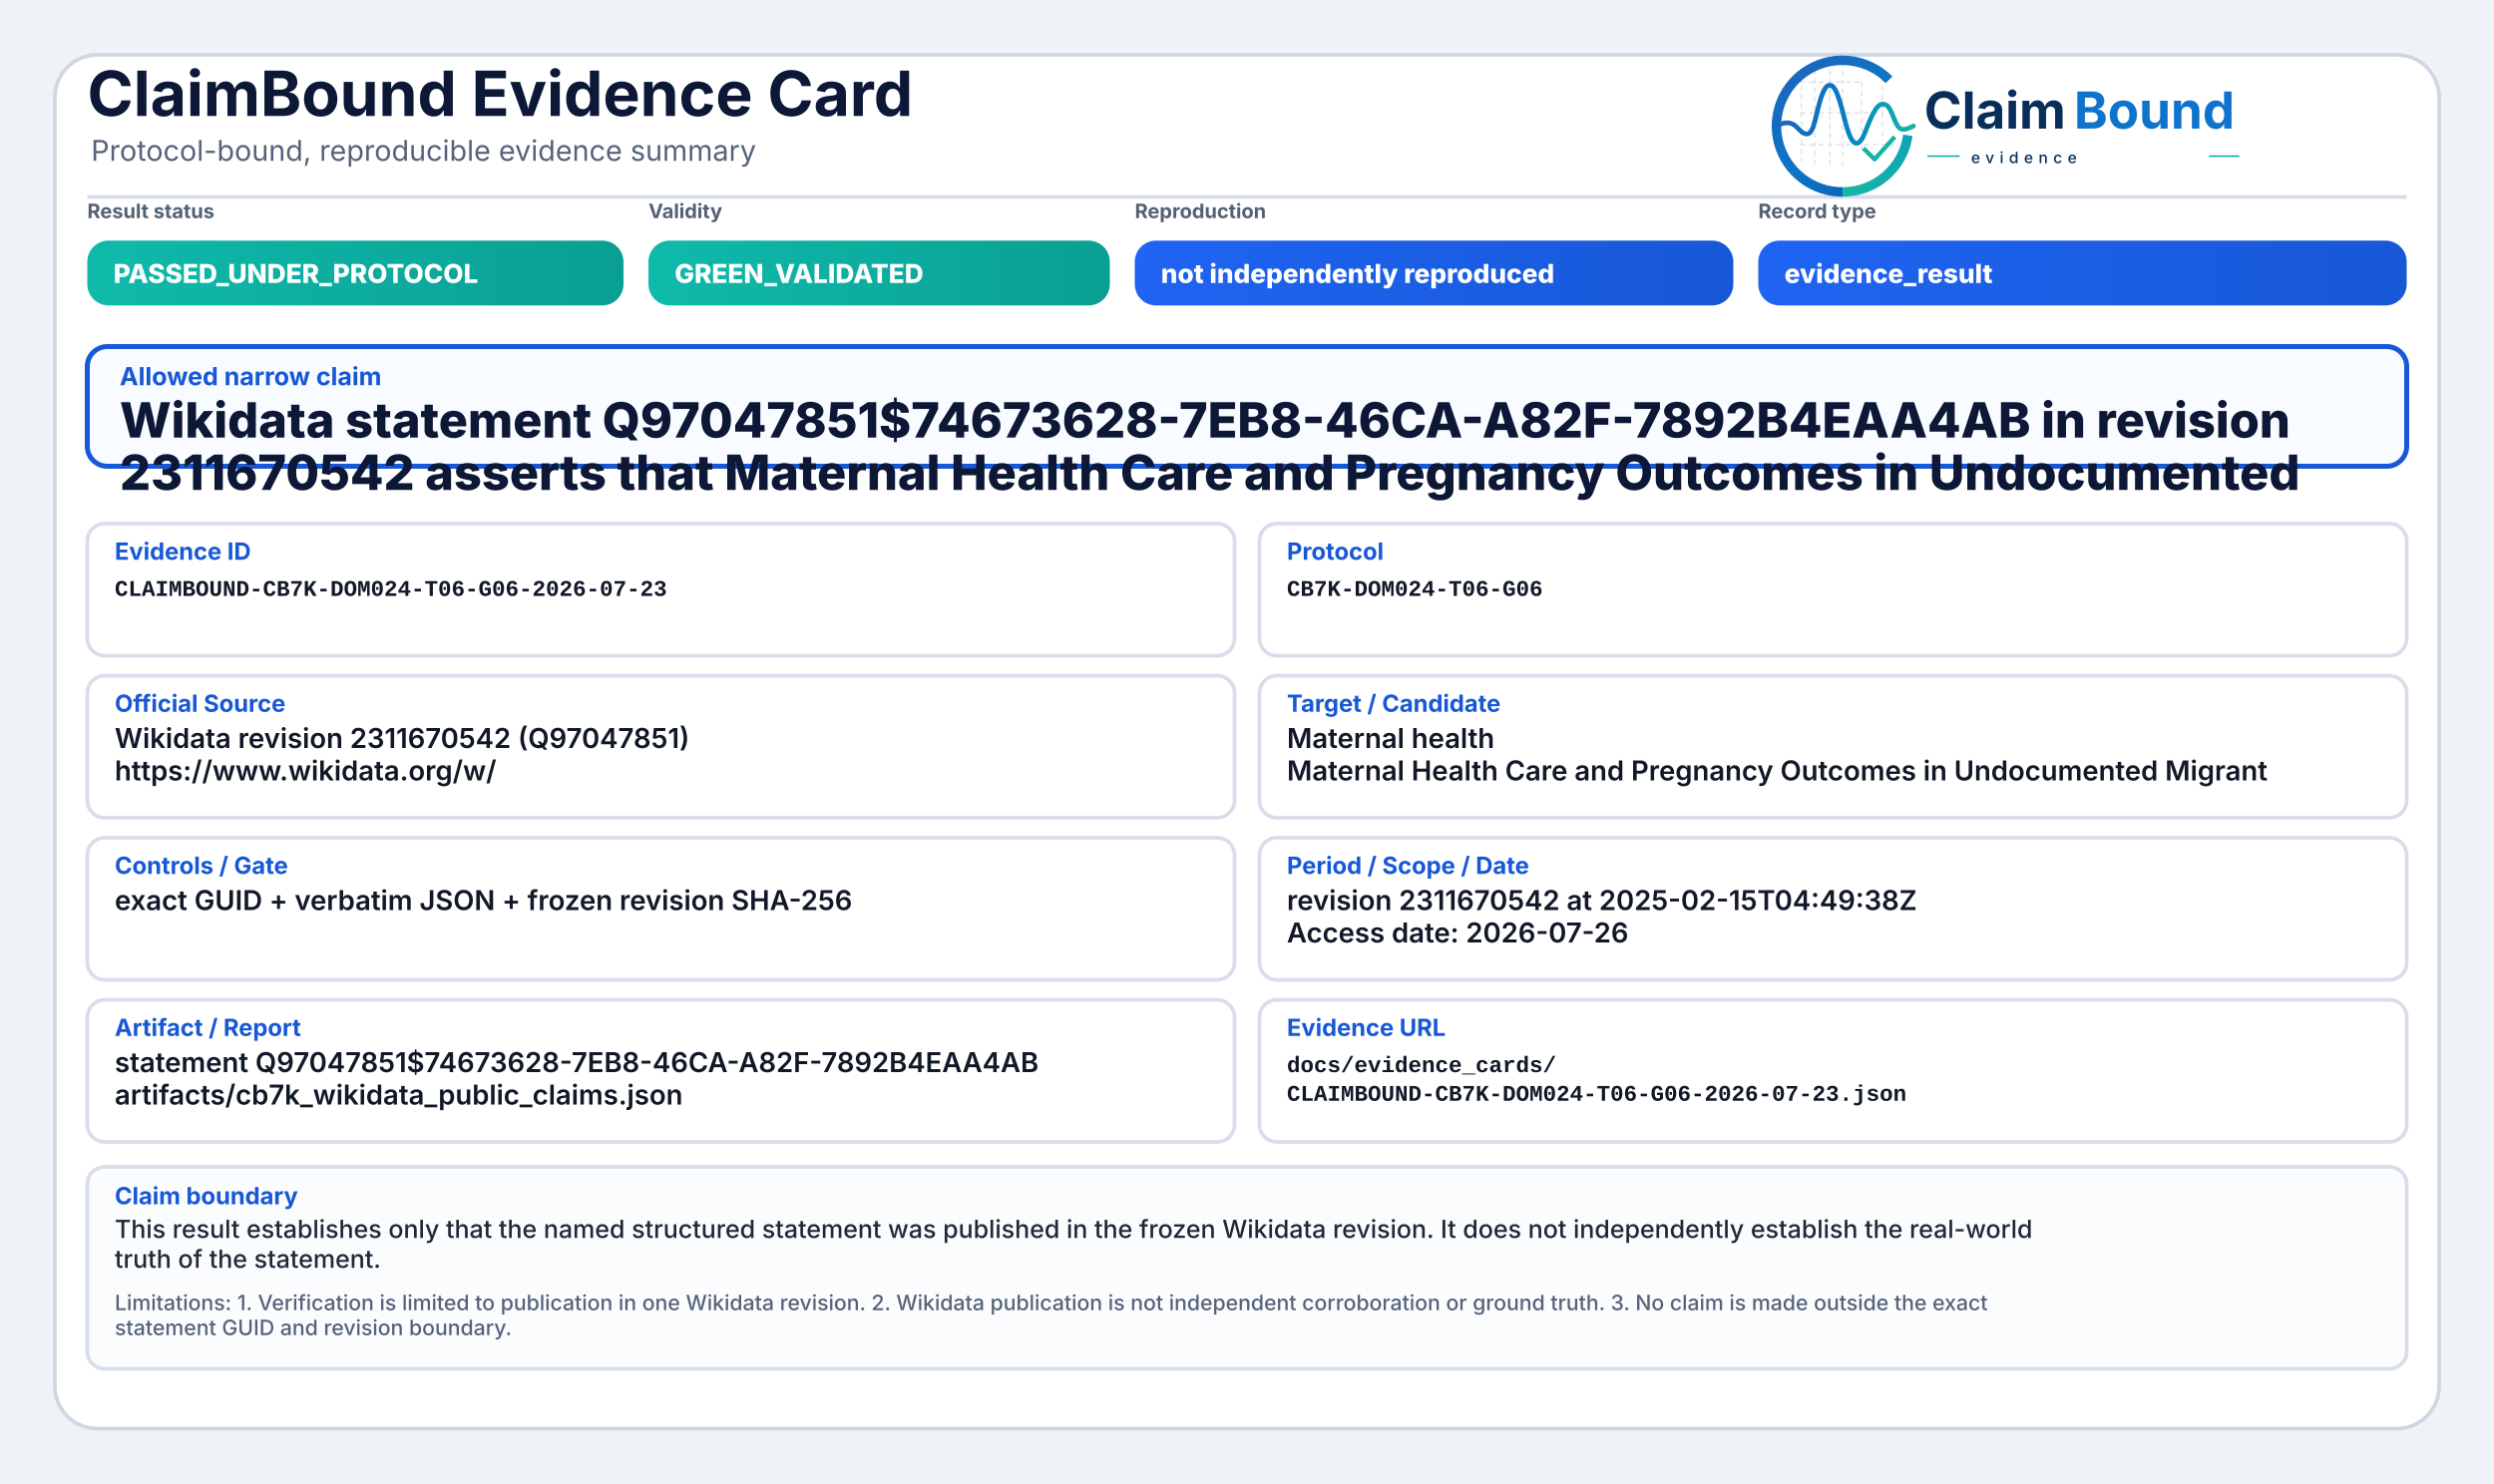
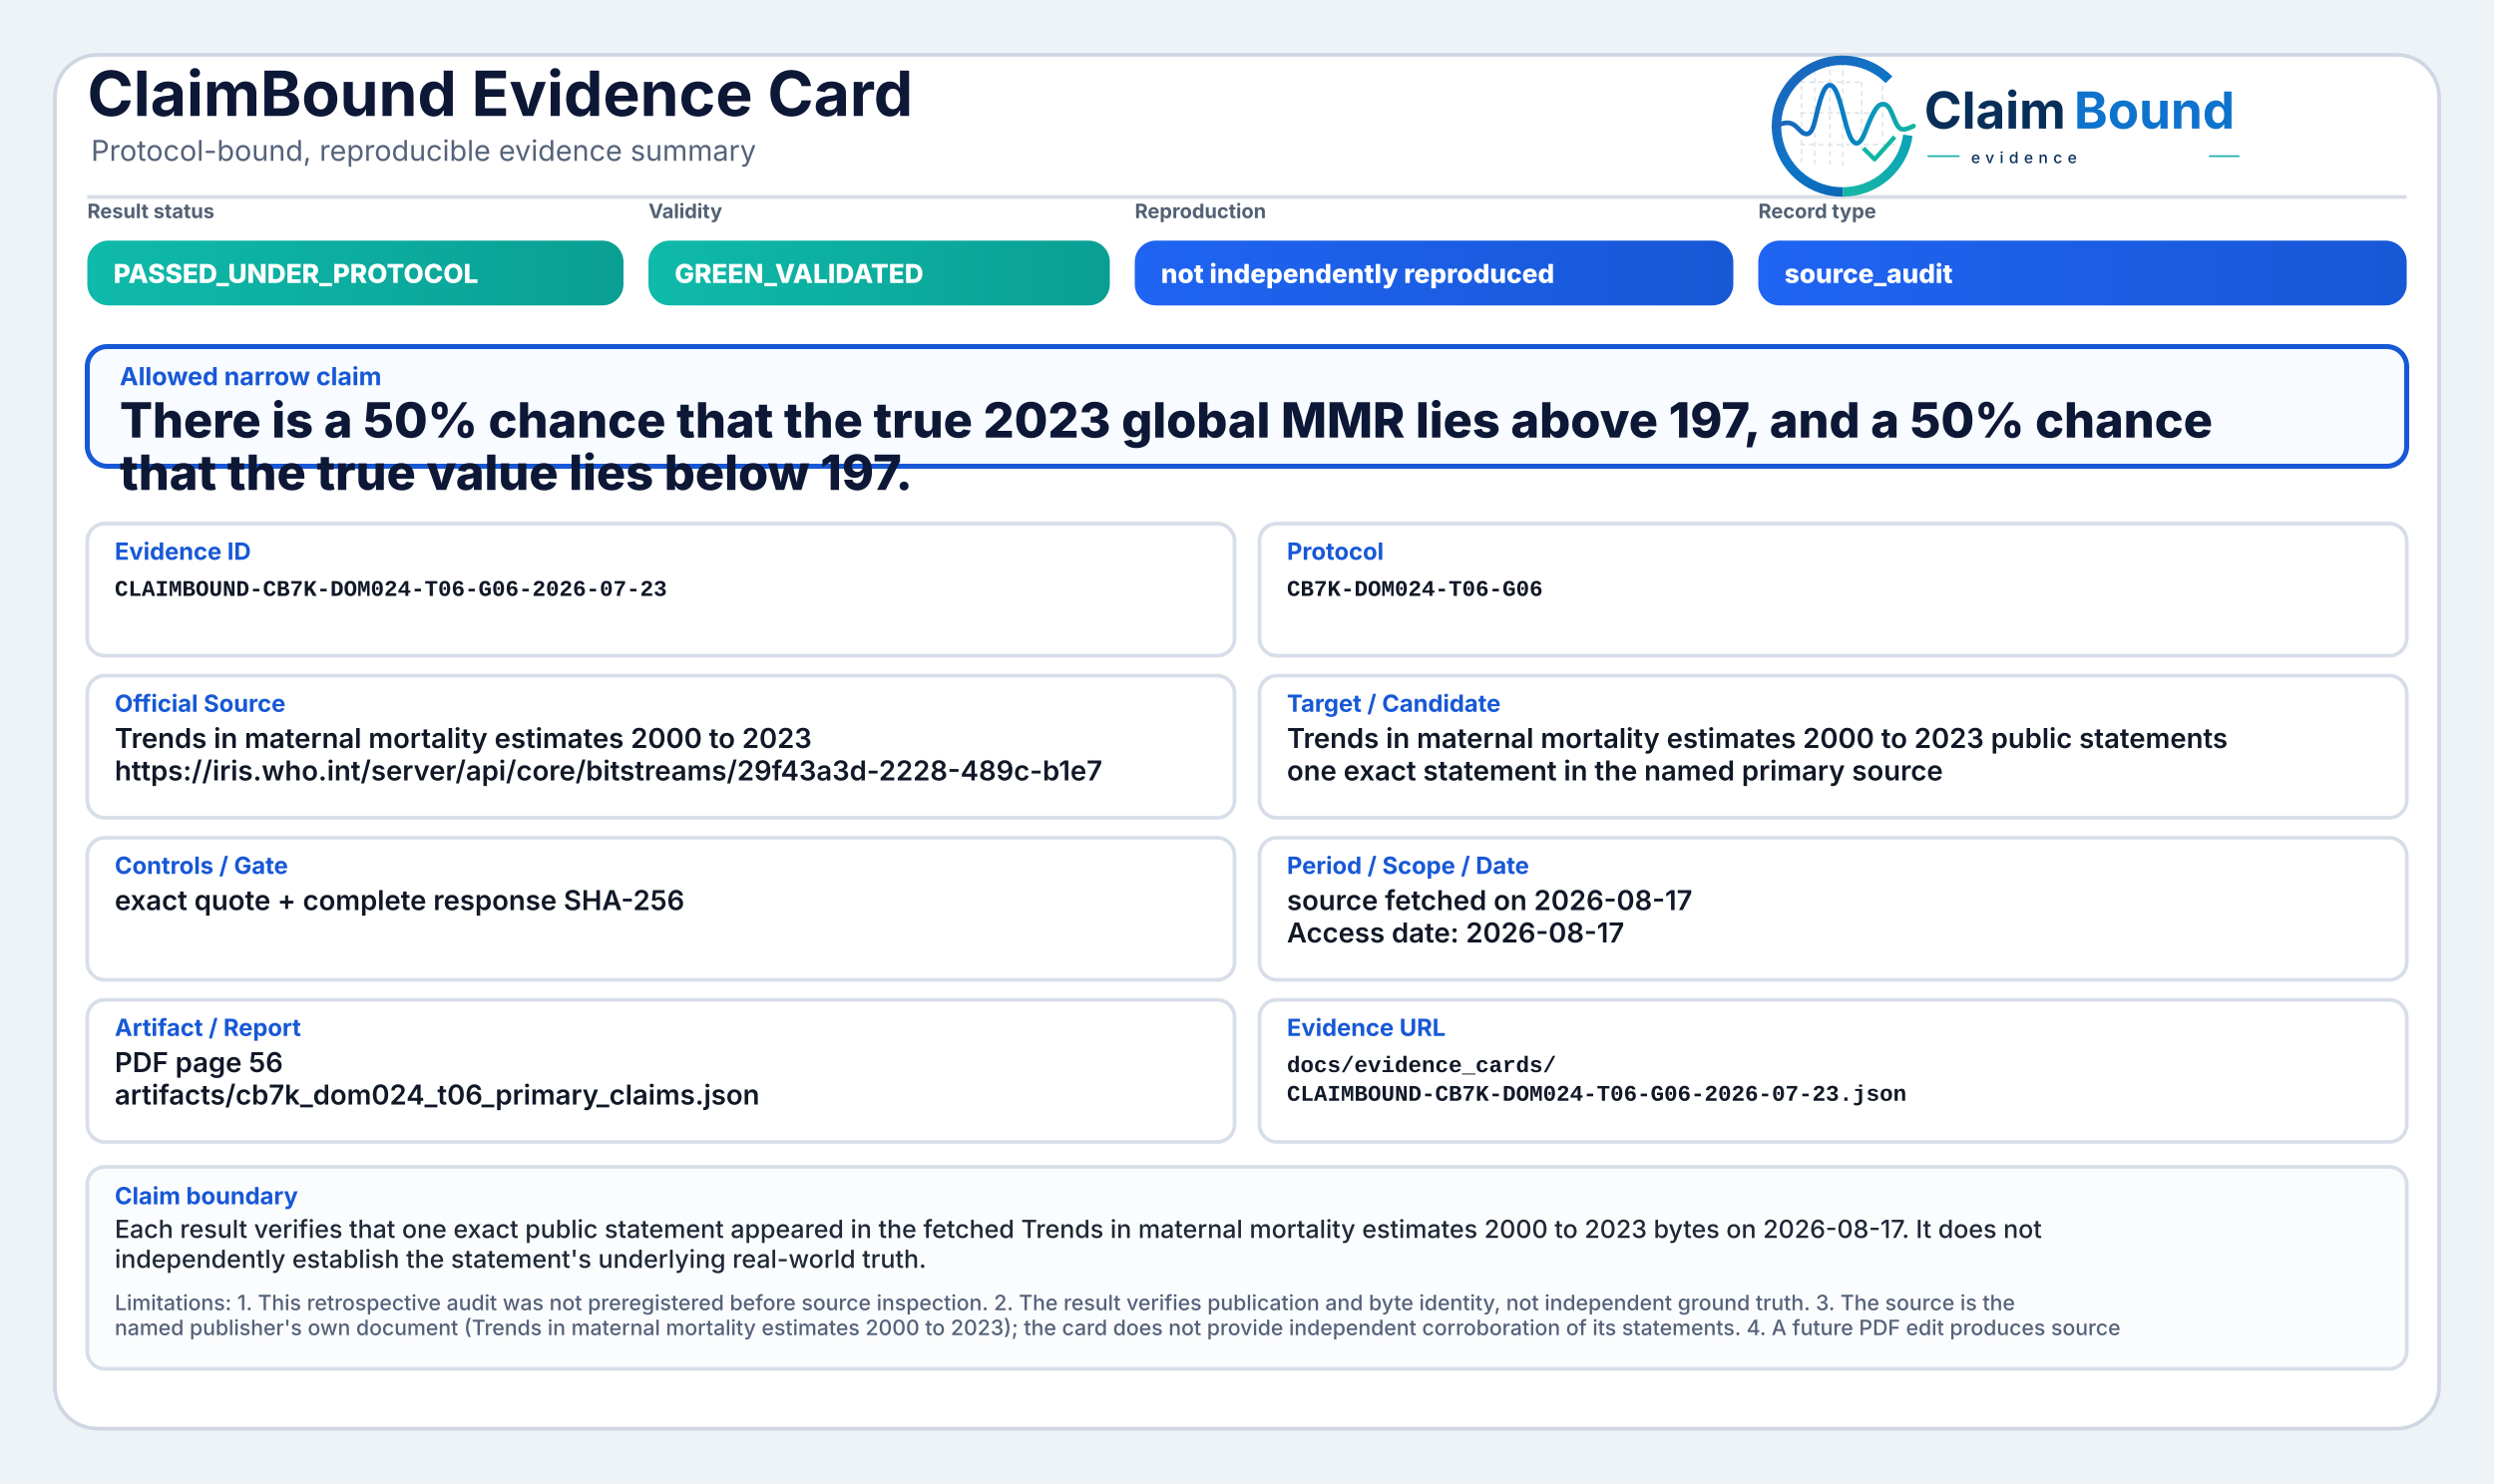
<svg xmlns="http://www.w3.org/2000/svg" width="2000" height="1190" viewBox="0 0 2000 1190" role="img" aria-label="ClaimBound Evidence Card">
  <defs>
    <linearGradient id="greenGrad" x1="0" y1="0" x2="1" y2="0">
      <stop offset="0%" stop-color="#0fbaaa" />
      <stop offset="100%" stop-color="#0a9f93" />
    </linearGradient>
    <linearGradient id="yellowGrad" x1="0" y1="0" x2="1" y2="0">
      <stop offset="0%" stop-color="#fbbf24" />
      <stop offset="100%" stop-color="#d97706" />
    </linearGradient>
    <linearGradient id="amberGrad" x1="0" y1="0" x2="1" y2="0">
      <stop offset="0%" stop-color="#f97316" />
      <stop offset="100%" stop-color="#c2410c" />
    </linearGradient>
    <linearGradient id="redGrad" x1="0" y1="0" x2="1" y2="0">
      <stop offset="0%" stop-color="#ef4444" />
      <stop offset="100%" stop-color="#b91c1c" />
    </linearGradient>
    <linearGradient id="grayGrad" x1="0" y1="0" x2="1" y2="0">
      <stop offset="0%" stop-color="#64748b" />
      <stop offset="100%" stop-color="#475569" />
    </linearGradient>
    <linearGradient id="blueGrad" x1="0" y1="0" x2="1" y2="0">
      <stop offset="0%" stop-color="#1f64f2" />
      <stop offset="100%" stop-color="#1758d6" />
    </linearGradient>
    <linearGradient id="logoRingBlue" x1="73" y1="453" x2="348" y2="793" gradientUnits="userSpaceOnUse">
      <stop offset="0" stop-color="#1E64BA" />
      <stop offset="0.55" stop-color="#0C75C8" />
      <stop offset="1" stop-color="#0A5FAB" />
    </linearGradient>
    <linearGradient id="logoRingTeal" x1="221" y1="792" x2="403" y2="594" gradientUnits="userSpaceOnUse">
      <stop offset="0" stop-color="#18B7A3" />
      <stop offset="1" stop-color="#089EBC" />
    </linearGradient>
    <linearGradient id="logoSignalGradient" x1="61" y1="628" x2="404" y2="628" gradientUnits="userSpaceOnUse">
      <stop offset="0" stop-color="#1E64BA" />
      <stop offset="0.43" stop-color="#0877C4" />
      <stop offset="0.72" stop-color="#0A97BB" />
      <stop offset="1" stop-color="#14B69E" />
    </linearGradient>
  </defs>
  <rect x="0" y="0" width="2000" height="1190" fill="#eef3f8" />
  <rect x="44" y="44" width="1912" height="1102" rx="34" fill="#ffffff" stroke="#cfd7e3" stroke-width="3" />
  <path d="M70 158 H1930" stroke="#d7dde7" stroke-width="3" />
  <text x="70" y="93" font-family="Inter, Segoe UI, Arial, sans-serif" font-size="50" font-weight="750" fill="#0d1736">ClaimBound Evidence Card</text>
  <text x="73" y="129" font-family="Inter, Segoe UI, Arial, sans-serif" font-size="23" font-weight="400" fill="#55627a">Protocol-bound, reproducible evidence summary</text>
  <g aria-label="ClaimBound evidence logo" transform="translate(1415,52) scale(0.33) translate(-40,-478)">
    <g stroke-linecap="butt" stroke-linejoin="round">
      <g stroke="#CBD3DC" stroke-width="3.2" stroke-linecap="round" stroke-dasharray="10 12" opacity="0.72">
        <path d="M130 507V714" />
        <path d="M162 490V719" />
        <path d="M199 491V719" />
        <path d="M230 471V726" />
        <path d="M276 521V690" />
        <path d="M327 508V650" />
        <path d="M128 520H277" />
        <path d="M128 595H327" />
        <path d="M128 672H355" />
      </g>
      <path d="M342.6 514.3A160 160 0 1 0 230 787" fill="none" stroke="url(#logoRingBlue)" stroke-width="23" />
      <path d="M230 787A160 160 0 0 0 388.4 649.3" fill="none" stroke="url(#logoRingTeal)" stroke-width="23" />
      <path d="M63 629.5C87 616.4 104.3 613.6 121.2 632.2C140.7 653.8 153.4 651.6 162.1 616.2C173.8 568.5 182.5 527.5 198.9 527.5C217.5 527.5 228.4 590.6 240.3 630.8C253.4 675.4 268.6 682.8 284.6 641.5C303.5 592.9 315.2 567.6 333.7 574.7C352.6 582 355.7 635.1 376.6 634.9C386.2 634.8 394 630.4 402 626.8" fill="none" stroke="url(#logoSignalGradient)" stroke-width="11.5" stroke-linecap="round" />
      <path d="M284 684.5L307.5 707.7L353 657" fill="none" stroke="#12B4A4" stroke-width="10.5" stroke-linecap="square" />
    </g>
    <text x="428" y="633" font-family="Inter, Segoe UI, Arial, sans-serif" font-size="124" font-weight="750" fill="#082F59" text-rendering="geometricPrecision">Claim</text>
    <text x="792" y="633" font-family="Inter, Segoe UI, Arial, sans-serif" font-size="124" font-weight="750" fill="#0E73CC" text-rendering="geometricPrecision">Bound</text>
    <line x1="436" y1="700" x2="514" y2="700" stroke="#11AFA9" stroke-width="4" />
    <text x="542" y="717" font-family="Inter, Segoe UI, Arial, sans-serif" font-size="38" font-weight="500" letter-spacing="13" fill="#082F59">evidence</text>
    <line x1="1120" y1="700" x2="1194" y2="700" stroke="#11AFA9" stroke-width="4" />
  </g>
  <text x="70" y="175" font-family="Inter, Segoe UI, Arial, sans-serif" font-size="16" font-weight="650" fill="#536174">Result status</text>
  <rect x="70" y="193" width="430" height="52" rx="17" fill="url(#greenGrad)" />
  <text x="91" y="227" font-family="Inter, Segoe UI, Arial, sans-serif" font-size="21" font-weight="800" fill="#ffffff">PASSED_UNDER_PROTOCOL</text>
  <text x="520" y="175" font-family="Inter, Segoe UI, Arial, sans-serif" font-size="16" font-weight="650" fill="#536174">Validity</text>
  <rect x="520" y="193" width="370" height="52" rx="17" fill="url(#greenGrad)" />
  <text x="541" y="227" font-family="Inter, Segoe UI, Arial, sans-serif" font-size="21" font-weight="800" fill="#ffffff">GREEN_VALIDATED</text>
  <text x="910" y="175" font-family="Inter, Segoe UI, Arial, sans-serif" font-size="16" font-weight="650" fill="#536174">Reproduction</text>
  <rect x="910" y="193" width="480" height="52" rx="17" fill="url(#blueGrad)" />
  <text x="931" y="227" font-family="Inter, Segoe UI, Arial, sans-serif" font-size="21" font-weight="800" fill="#ffffff">not independently reproduced</text>
  <text x="1410" y="175" font-family="Inter, Segoe UI, Arial, sans-serif" font-size="16" font-weight="650" fill="#536174">Record type</text>
  <rect x="1410" y="193" width="520" height="52" rx="17" fill="url(#blueGrad)" />
-   <text x="1431" y="227" font-family="Inter, Segoe UI, Arial, sans-serif" font-size="21" font-weight="800" fill="#ffffff">evidence_result</text>
+   <text x="1431" y="227" font-family="Inter, Segoe UI, Arial, sans-serif" font-size="21" font-weight="800" fill="#ffffff">source_audit</text>
  <rect x="70" y="278" width="1860" height="96" rx="16" fill="#f8fbff" stroke="#1758d6" stroke-width="4" />
  <text x="96" y="309" font-family="Inter, Segoe UI, Arial, sans-serif" font-size="20" font-weight="750" fill="#1758d6">Allowed narrow claim</text>
-   <text x="96" y="351" font-family="Inter, Segoe UI, Arial, sans-serif" font-size="39" font-weight="800" fill="#0d1736">Wikidata statement Q97047851$74673628-7EB8-46CA-A82F-7892B4EAA4AB in revision</text>
-   <text x="96" y="393" font-family="Inter, Segoe UI, Arial, sans-serif" font-size="39" font-weight="800" fill="#0d1736">2311670542 asserts that Maternal Health Care and Pregnancy Outcomes in Undocumented</text>
+   <text x="96" y="351" font-family="Inter, Segoe UI, Arial, sans-serif" font-size="39" font-weight="800" fill="#0d1736">There is a 50% chance that the true 2023 global MMR lies above 197, and a 50% chance</text>
+   <text x="96" y="393" font-family="Inter, Segoe UI, Arial, sans-serif" font-size="39" font-weight="800" fill="#0d1736">that the true value lies below 197.</text>
  <rect x="70" y="420" width="920" height="106" rx="14" fill="#ffffff" stroke="#d8dee9" stroke-width="3" />
  <text x="92" y="449" font-family="Inter, Segoe UI, Arial, sans-serif" font-size="19" font-weight="750" fill="#1758d6">Evidence ID</text>
  <text x="92" y="478" font-family="SFMono-Regular, Consolas, Liberation Mono, monospace" font-size="18" font-weight="600" fill="#111827">CLAIMBOUND-CB7K-DOM024-T06-G06-2026-07-23</text>
  <rect x="1010" y="420" width="920" height="106" rx="14" fill="#ffffff" stroke="#d8dee9" stroke-width="3" />
  <text x="1032" y="449" font-family="Inter, Segoe UI, Arial, sans-serif" font-size="19" font-weight="750" fill="#1758d6">Protocol</text>
  <text x="1032" y="478" font-family="SFMono-Regular, Consolas, Liberation Mono, monospace" font-size="18" font-weight="600" fill="#111827">CB7K-DOM024-T06-G06</text>
  <rect x="70" y="542" width="920" height="114" rx="14" fill="#ffffff" stroke="#d8dee9" stroke-width="3" />
  <text x="92" y="571" font-family="Inter, Segoe UI, Arial, sans-serif" font-size="19" font-weight="750" fill="#1758d6">Official Source</text>
-   <text x="92" y="600" font-family="Inter, Segoe UI, Arial, sans-serif" font-size="22" font-weight="600" fill="#111827">Wikidata revision 2311670542 (Q97047851)</text>
-   <text x="92" y="626" font-family="Inter, Segoe UI, Arial, sans-serif" font-size="22" font-weight="600" fill="#111827">https://www.wikidata.org/w/</text>
+   <text x="92" y="600" font-family="Inter, Segoe UI, Arial, sans-serif" font-size="22" font-weight="600" fill="#111827">Trends in maternal mortality estimates 2000 to 2023</text>
+   <text x="92" y="626" font-family="Inter, Segoe UI, Arial, sans-serif" font-size="22" font-weight="600" fill="#111827">https://iris.who.int/server/api/core/bitstreams/29f43a3d-2228-489c-b1e7</text>
  <rect x="1010" y="542" width="920" height="114" rx="14" fill="#ffffff" stroke="#d8dee9" stroke-width="3" />
  <text x="1032" y="571" font-family="Inter, Segoe UI, Arial, sans-serif" font-size="19" font-weight="750" fill="#1758d6">Target / Candidate</text>
-   <text x="1032" y="600" font-family="Inter, Segoe UI, Arial, sans-serif" font-size="22" font-weight="600" fill="#111827">Maternal health</text>
-   <text x="1032" y="626" font-family="Inter, Segoe UI, Arial, sans-serif" font-size="22" font-weight="600" fill="#111827">Maternal Health Care and Pregnancy Outcomes in Undocumented Migrant</text>
+   <text x="1032" y="600" font-family="Inter, Segoe UI, Arial, sans-serif" font-size="22" font-weight="600" fill="#111827">Trends in maternal mortality estimates 2000 to 2023 public statements</text>
+   <text x="1032" y="626" font-family="Inter, Segoe UI, Arial, sans-serif" font-size="22" font-weight="600" fill="#111827">one exact statement in the named primary source</text>
  <rect x="70" y="672" width="920" height="114" rx="14" fill="#ffffff" stroke="#d8dee9" stroke-width="3" />
  <text x="92" y="701" font-family="Inter, Segoe UI, Arial, sans-serif" font-size="19" font-weight="750" fill="#1758d6">Controls / Gate</text>
-   <text x="92" y="730" font-family="Inter, Segoe UI, Arial, sans-serif" font-size="22" font-weight="600" fill="#111827">exact GUID + verbatim JSON + frozen revision SHA-256</text>
+   <text x="92" y="730" font-family="Inter, Segoe UI, Arial, sans-serif" font-size="22" font-weight="600" fill="#111827">exact quote + complete response SHA-256</text>
  <rect x="1010" y="672" width="920" height="114" rx="14" fill="#ffffff" stroke="#d8dee9" stroke-width="3" />
  <text x="1032" y="701" font-family="Inter, Segoe UI, Arial, sans-serif" font-size="19" font-weight="750" fill="#1758d6">Period / Scope / Date</text>
-   <text x="1032" y="730" font-family="Inter, Segoe UI, Arial, sans-serif" font-size="22" font-weight="600" fill="#111827">revision 2311670542 at 2025-02-15T04:49:38Z</text>
-   <text x="1032" y="756" font-family="Inter, Segoe UI, Arial, sans-serif" font-size="22" font-weight="600" fill="#111827">Access date: 2026-07-26</text>
+   <text x="1032" y="730" font-family="Inter, Segoe UI, Arial, sans-serif" font-size="22" font-weight="600" fill="#111827">source fetched on 2026-08-17</text>
+   <text x="1032" y="756" font-family="Inter, Segoe UI, Arial, sans-serif" font-size="22" font-weight="600" fill="#111827">Access date: 2026-08-17</text>
  <rect x="70" y="802" width="920" height="114" rx="14" fill="#ffffff" stroke="#d8dee9" stroke-width="3" />
  <text x="92" y="831" font-family="Inter, Segoe UI, Arial, sans-serif" font-size="19" font-weight="750" fill="#1758d6">Artifact / Report</text>
-   <text x="92" y="860" font-family="Inter, Segoe UI, Arial, sans-serif" font-size="22" font-weight="600" fill="#111827">statement Q97047851$74673628-7EB8-46CA-A82F-7892B4EAA4AB</text>
-   <text x="92" y="886" font-family="Inter, Segoe UI, Arial, sans-serif" font-size="22" font-weight="600" fill="#111827">artifacts/cb7k_wikidata_public_claims.json</text>
+   <text x="92" y="860" font-family="Inter, Segoe UI, Arial, sans-serif" font-size="22" font-weight="600" fill="#111827">PDF page 56</text>
+   <text x="92" y="886" font-family="Inter, Segoe UI, Arial, sans-serif" font-size="22" font-weight="600" fill="#111827">artifacts/cb7k_dom024_t06_primary_claims.json</text>
  <rect x="1010" y="802" width="920" height="114" rx="14" fill="#ffffff" stroke="#d8dee9" stroke-width="3" />
  <text x="1032" y="831" font-family="Inter, Segoe UI, Arial, sans-serif" font-size="19" font-weight="750" fill="#1758d6">Evidence URL</text>
  <text x="1032" y="860" font-family="SFMono-Regular, Consolas, Liberation Mono, monospace" font-size="18" font-weight="600" fill="#111827">docs/evidence_cards/</text>
  <text x="1032" y="883" font-family="SFMono-Regular, Consolas, Liberation Mono, monospace" font-size="18" font-weight="600" fill="#111827">CLAIMBOUND-CB7K-DOM024-T06-G06-2026-07-23.json</text>
  <rect x="70" y="936" width="1860" height="162" rx="14" fill="#fbfcfe" stroke="#d8dee9" stroke-width="3" />
  <text x="92" y="966" font-family="Inter, Segoe UI, Arial, sans-serif" font-size="19" font-weight="750" fill="#1758d6">Claim boundary</text>
-   <text x="92" y="993" font-family="Inter, Segoe UI, Arial, sans-serif" font-size="20" font-weight="500" fill="#1f2937">This result establishes only that the named structured statement was published in the frozen Wikidata revision. It does not independently establish the real-world</text>
-   <text x="92" y="1017" font-family="Inter, Segoe UI, Arial, sans-serif" font-size="20" font-weight="500" fill="#1f2937">truth of the statement.</text>
-   <text x="92" y="1051" font-family="Inter, Segoe UI, Arial, sans-serif" font-size="17" font-weight="500" fill="#55627a">Limitations: 1. Verification is limited to publication in one Wikidata revision. 2. Wikidata publication is not independent corroboration or ground truth. 3. No claim is made outside the exact</text>
-   <text x="92" y="1071" font-family="Inter, Segoe UI, Arial, sans-serif" font-size="17" font-weight="500" fill="#55627a">statement GUID and revision boundary.</text>
+   <text x="92" y="993" font-family="Inter, Segoe UI, Arial, sans-serif" font-size="20" font-weight="500" fill="#1f2937">Each result verifies that one exact public statement appeared in the fetched Trends in maternal mortality estimates 2000 to 2023 bytes on 2026-08-17. It does not</text>
+   <text x="92" y="1017" font-family="Inter, Segoe UI, Arial, sans-serif" font-size="20" font-weight="500" fill="#1f2937">independently establish the statement's underlying real-world truth.</text>
+   <text x="92" y="1051" font-family="Inter, Segoe UI, Arial, sans-serif" font-size="17" font-weight="500" fill="#55627a">Limitations: 1. This retrospective audit was not preregistered before source inspection. 2. The result verifies publication and byte identity, not independent ground truth. 3. The source is the</text>
+   <text x="92" y="1071" font-family="Inter, Segoe UI, Arial, sans-serif" font-size="17" font-weight="500" fill="#55627a">named publisher's own document (Trends in maternal mortality estimates 2000 to 2023); the card does not provide independent corroboration of its statements. 4. A future PDF edit produces source</text>
</svg>
